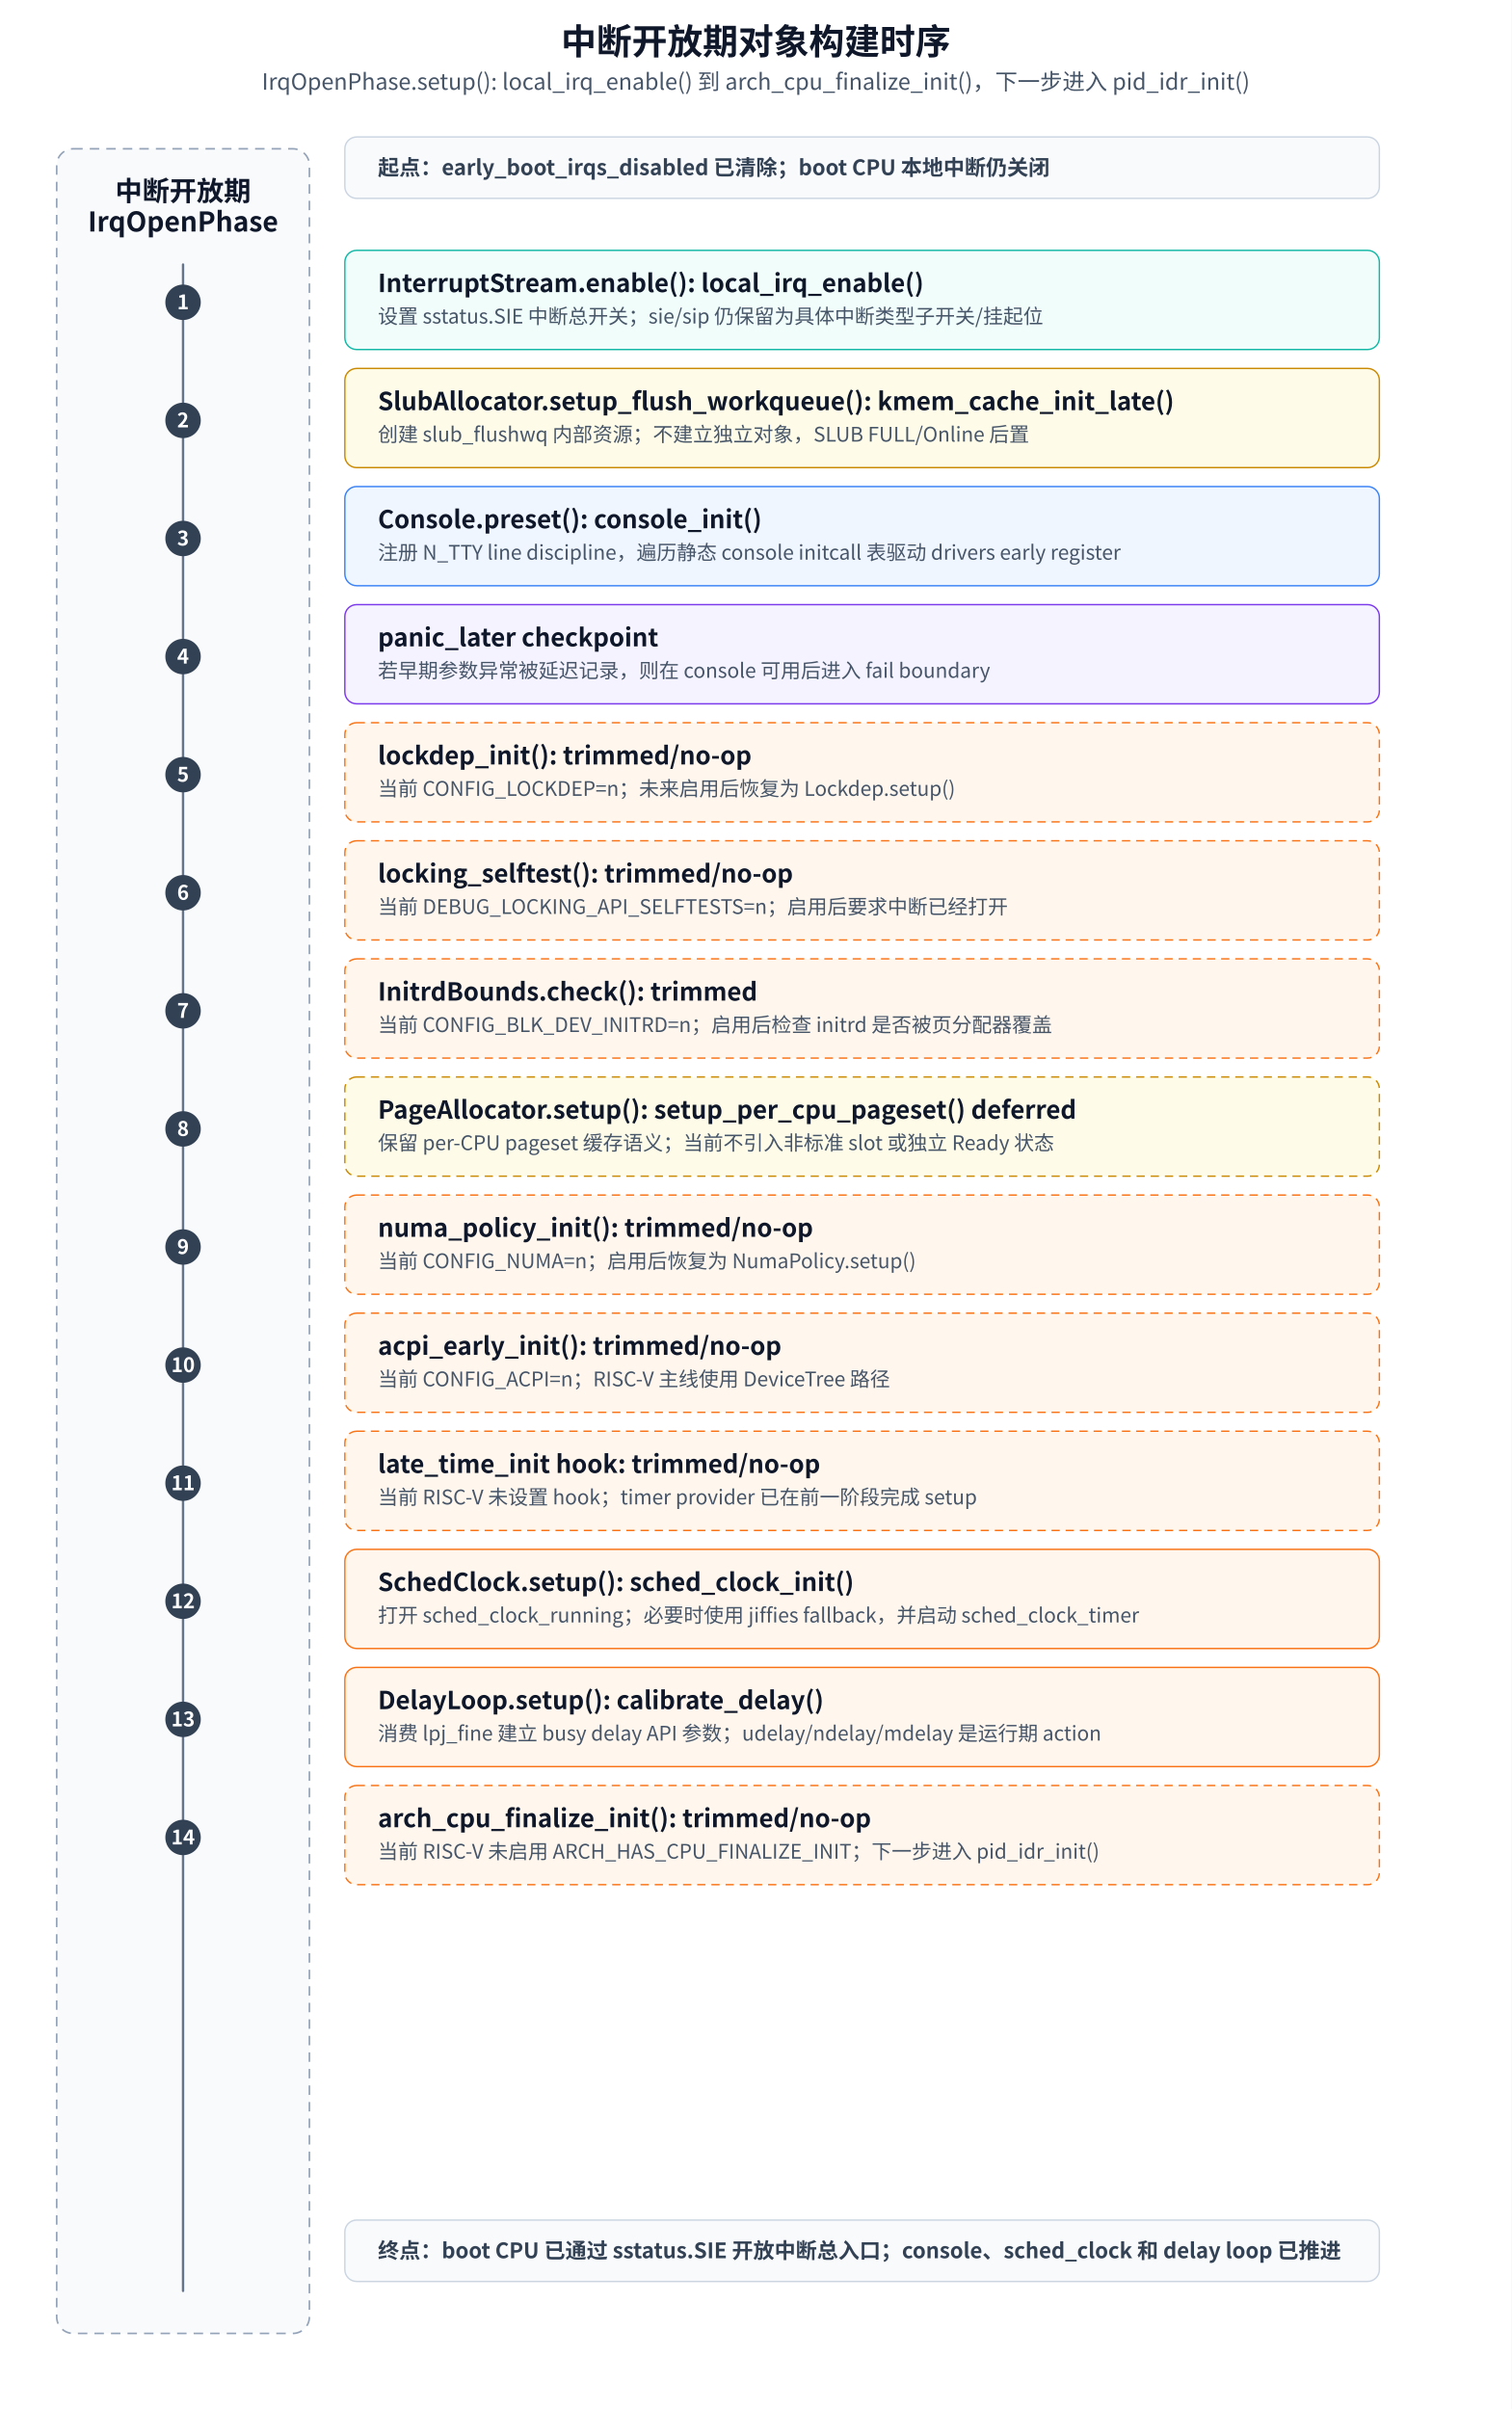
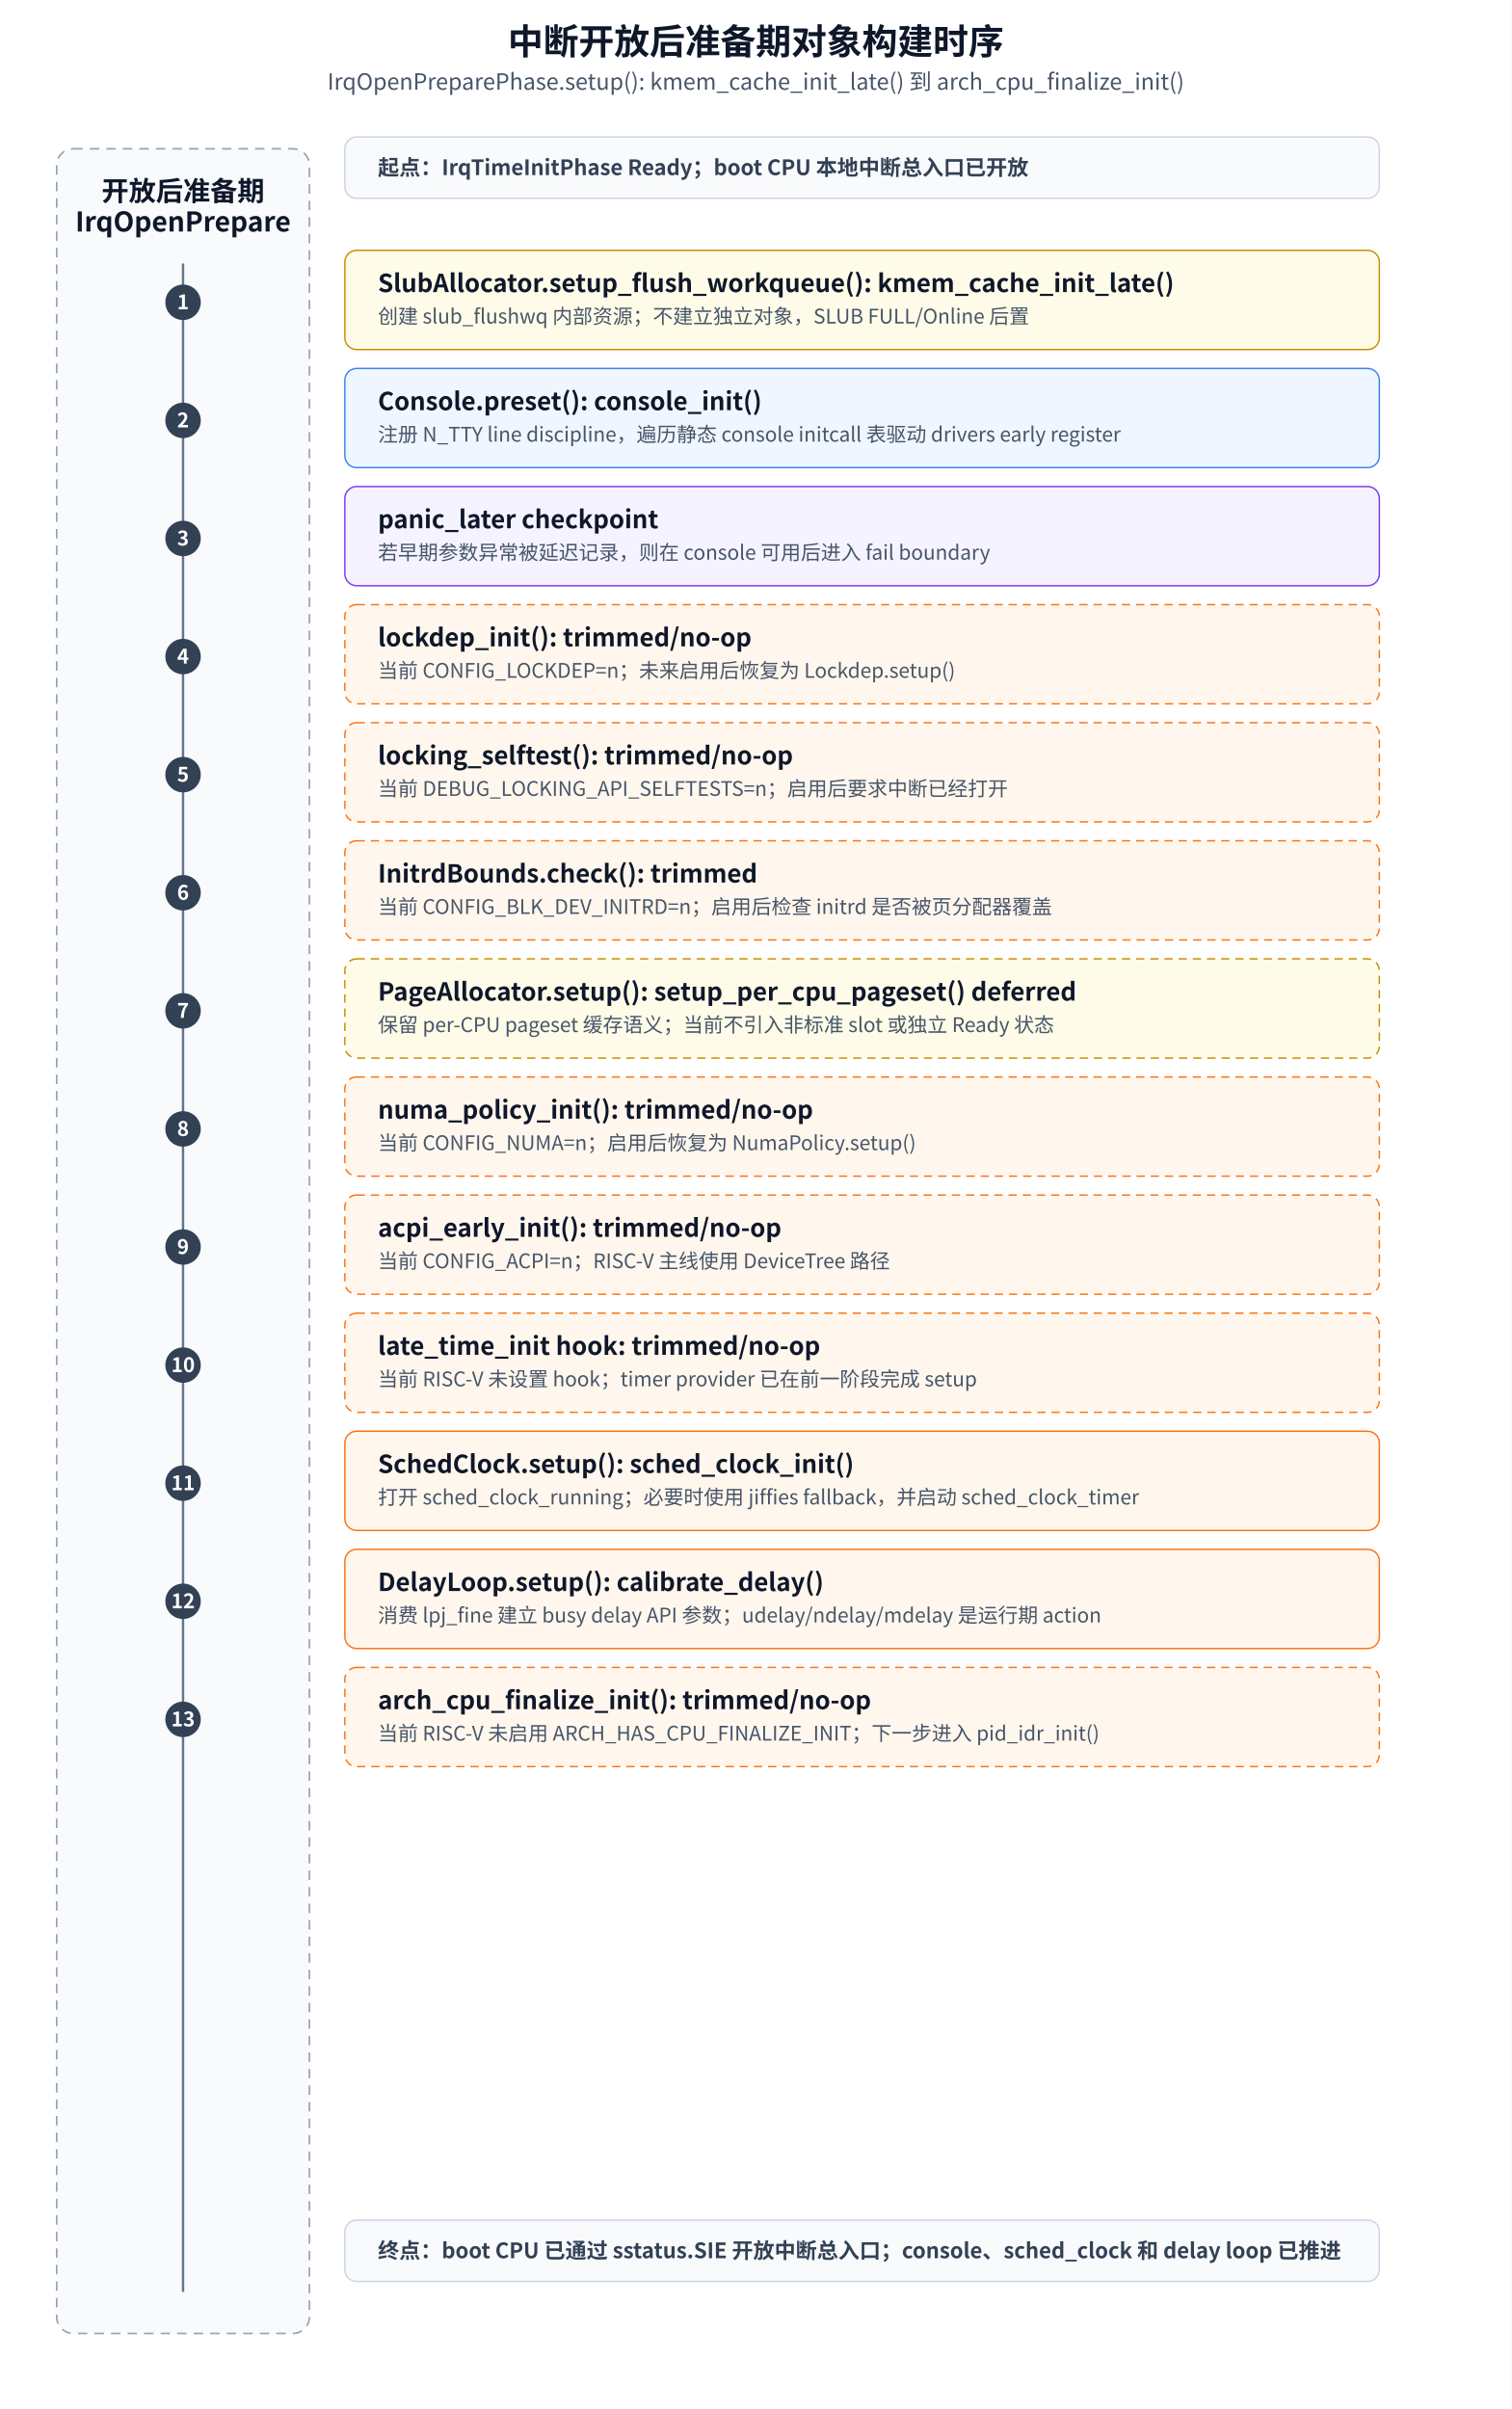
<svg xmlns="http://www.w3.org/2000/svg" width="1280" height="2040" viewBox="0 0 1280 2040" role="img" aria-labelledby="title desc">
  <defs>
    <style>
      text { font-family: "Microsoft YaHei", "Noto Sans CJK SC", "Source Han Sans SC", Arial, sans-serif; fill: #0f172a; }
      .title { font-size: 30px; font-weight: 600; }
      .subtitle { font-size: 19px; fill: #475569; }
      .lane { fill: #f8fafc; stroke: #94a3b8; stroke-width: 1.4; stroke-dasharray: 8 6; }
      .box { fill: #ffffff; stroke: #334155; stroke-width: 1.2; }
      .stage { fill: #f8fafc; stroke: #cbd5e1; stroke-width: 1.2; }
      .formal { fill: #ecfdf5; stroke: #10b981; }
      .irq { fill: #f0fdfa; stroke: #14b8a6; }
      .mm { fill: #fefce8; stroke: #ca8a04; }
      .console { fill: #eff6ff; stroke: #3b82f6; }
      .time { fill: #fff7ed; stroke: #f97316; }
      .checkpoint { fill: #f5f3ff; stroke: #7c3aed; }
      .trimmed { fill: #fff7ed; stroke: #f97316; stroke-dasharray: 7 5; }
      .deferred { fill: #fefce8; stroke: #ca8a04; stroke-dasharray: 7 5; }
      .obj { font-size: 23px; font-weight: 600; dominant-baseline: middle; }
      .line1 { font-size: 21px; font-weight: 600; dominant-baseline: middle; }
      .line2 { font-size: 17px; fill: #475569; dominant-baseline: middle; }
      .boundary { font-size: 18px; font-weight: 600; fill: #334155; dominant-baseline: middle; }
      .num { font-size: 17px; font-weight: 600; fill: #ffffff; text-anchor: middle; dominant-baseline: middle; }
      .timeline { stroke: #64748b; stroke-width: 2; stroke-linecap: round; }
      .dot { fill: #334155; }
    </style>
  </defs>
  <rect x="0" y="0" width="1280" height="2040" fill="#ffffff" />
-   <text x="640" y="46" text-anchor="middle" class="title">中断开放期对象构建时序</text>
-   <text x="640" y="76" text-anchor="middle" class="subtitle">IrqOpenPhase.setup(): local_irq_enable() 到 arch_cpu_finalize_init()，下一步进入 pid_idr_init()</text>
+   <text x="640" y="46" text-anchor="middle" class="title">中断开放后准备期对象构建时序</text>
+   <text x="640" y="76" text-anchor="middle" class="subtitle">IrqOpenPreparePhase.setup(): kmem_cache_init_late() 到 arch_cpu_finalize_init()</text>
  <rect x="48" y="126" width="214" height="1850" rx="14" class="lane" />
-   <text x="155" y="162" text-anchor="middle" class="obj">中断开放期</text>
-   <text x="155" y="188" text-anchor="middle" class="obj">IrqOpenPhase</text>
+   <text x="155" y="162" text-anchor="middle" class="obj">开放后准备期</text>
+   <text x="155" y="188" text-anchor="middle" class="obj">IrqOpenPrepare</text>
  <line x1="155" y1="224" x2="155" y2="1940" class="timeline" />
  <rect x="292" y="116" width="876" height="52" rx="10" class="stage" />
-   <text x="320" y="142" class="boundary">起点：early_boot_irqs_disabled 已清除；boot CPU 本地中断仍关闭</text>
+   <text x="320" y="142" class="boundary">起点：IrqTimeInitPhase Ready；boot CPU 本地中断总入口已开放</text>
  <g transform="translate(0 -48)">
    <g transform="translate(0 56)">
      <circle cx="155" cy="248" r="15" class="dot" />
      <text x="155" y="248" class="num">1</text>
-       <rect x="292" y="204" width="876" height="84" rx="10" class="box irq" />
-       <text x="320" y="232" class="line1">InterruptStream.enable(): local_irq_enable()</text>
-       <text x="320" y="260" class="line2">设置 sstatus.SIE 中断总开关；sie/sip 仍保留为具体中断类型子开关/挂起位</text>
+       <rect x="292" y="204" width="876" height="84" rx="10" class="box mm" />
+       <text x="320" y="232" class="line1">SlubAllocator.setup_flush_workqueue(): kmem_cache_init_late()</text>
+       <text x="320" y="260" class="line2">创建 slub_flushwq 内部资源；不建立独立对象，SLUB FULL/Online 后置</text>
    </g>
    <g transform="translate(0 156)">
      <circle cx="155" cy="248" r="15" class="dot" />
      <text x="155" y="248" class="num">2</text>
-       <rect x="292" y="204" width="876" height="84" rx="10" class="box mm" />
-       <text x="320" y="232" class="line1">SlubAllocator.setup_flush_workqueue(): kmem_cache_init_late()</text>
-       <text x="320" y="260" class="line2">创建 slub_flushwq 内部资源；不建立独立对象，SLUB FULL/Online 后置</text>
+       <rect x="292" y="204" width="876" height="84" rx="10" class="box console" />
+       <text x="320" y="232" class="line1">Console.preset(): console_init()</text>
+       <text x="320" y="260" class="line2">注册 N_TTY line discipline，遍历静态 console initcall 表驱动 drivers early register</text>
    </g>
    <g transform="translate(0 256)">
      <circle cx="155" cy="248" r="15" class="dot" />
      <text x="155" y="248" class="num">3</text>
-       <rect x="292" y="204" width="876" height="84" rx="10" class="box console" />
-       <text x="320" y="232" class="line1">Console.preset(): console_init()</text>
-       <text x="320" y="260" class="line2">注册 N_TTY line discipline，遍历静态 console initcall 表驱动 drivers early register</text>
+       <rect x="292" y="204" width="876" height="84" rx="10" class="box checkpoint" />
+       <text x="320" y="232" class="line1">panic_later checkpoint</text>
+       <text x="320" y="260" class="line2">若早期参数异常被延迟记录，则在 console 可用后进入 fail boundary</text>
    </g>
    <g transform="translate(0 356)">
      <circle cx="155" cy="248" r="15" class="dot" />
      <text x="155" y="248" class="num">4</text>
-       <rect x="292" y="204" width="876" height="84" rx="10" class="box checkpoint" />
-       <text x="320" y="232" class="line1">panic_later checkpoint</text>
-       <text x="320" y="260" class="line2">若早期参数异常被延迟记录，则在 console 可用后进入 fail boundary</text>
+       <rect x="292" y="204" width="876" height="84" rx="10" class="box trimmed" />
+       <text x="320" y="232" class="line1">lockdep_init(): trimmed/no-op</text>
+       <text x="320" y="260" class="line2">当前 CONFIG_LOCKDEP=n；未来启用后恢复为 Lockdep.setup()</text>
    </g>
    <g transform="translate(0 456)">
      <circle cx="155" cy="248" r="15" class="dot" />
      <text x="155" y="248" class="num">5</text>
      <rect x="292" y="204" width="876" height="84" rx="10" class="box trimmed" />
-       <text x="320" y="232" class="line1">lockdep_init(): trimmed/no-op</text>
-       <text x="320" y="260" class="line2">当前 CONFIG_LOCKDEP=n；未来启用后恢复为 Lockdep.setup()</text>
+       <text x="320" y="232" class="line1">locking_selftest(): trimmed/no-op</text>
+       <text x="320" y="260" class="line2">当前 DEBUG_LOCKING_API_SELFTESTS=n；启用后要求中断已经打开</text>
    </g>
    <g transform="translate(0 556)">
      <circle cx="155" cy="248" r="15" class="dot" />
      <text x="155" y="248" class="num">6</text>
      <rect x="292" y="204" width="876" height="84" rx="10" class="box trimmed" />
-       <text x="320" y="232" class="line1">locking_selftest(): trimmed/no-op</text>
-       <text x="320" y="260" class="line2">当前 DEBUG_LOCKING_API_SELFTESTS=n；启用后要求中断已经打开</text>
+       <text x="320" y="232" class="line1">InitrdBounds.check(): trimmed</text>
+       <text x="320" y="260" class="line2">当前 CONFIG_BLK_DEV_INITRD=n；启用后检查 initrd 是否被页分配器覆盖</text>
    </g>
    <g transform="translate(0 656)">
      <circle cx="155" cy="248" r="15" class="dot" />
      <text x="155" y="248" class="num">7</text>
-       <rect x="292" y="204" width="876" height="84" rx="10" class="box trimmed" />
-       <text x="320" y="232" class="line1">InitrdBounds.check(): trimmed</text>
-       <text x="320" y="260" class="line2">当前 CONFIG_BLK_DEV_INITRD=n；启用后检查 initrd 是否被页分配器覆盖</text>
+       <rect x="292" y="204" width="876" height="84" rx="10" class="box deferred" />
+       <text x="320" y="232" class="line1">PageAllocator.setup(): setup_per_cpu_pageset() deferred</text>
+       <text x="320" y="260" class="line2">保留 per-CPU pageset 缓存语义；当前不引入非标准 slot 或独立 Ready 状态</text>
    </g>
    <g transform="translate(0 756)">
      <circle cx="155" cy="248" r="15" class="dot" />
      <text x="155" y="248" class="num">8</text>
-       <rect x="292" y="204" width="876" height="84" rx="10" class="box deferred" />
-       <text x="320" y="232" class="line1">PageAllocator.setup(): setup_per_cpu_pageset() deferred</text>
-       <text x="320" y="260" class="line2">保留 per-CPU pageset 缓存语义；当前不引入非标准 slot 或独立 Ready 状态</text>
+       <rect x="292" y="204" width="876" height="84" rx="10" class="box trimmed" />
+       <text x="320" y="232" class="line1">numa_policy_init(): trimmed/no-op</text>
+       <text x="320" y="260" class="line2">当前 CONFIG_NUMA=n；启用后恢复为 NumaPolicy.setup()</text>
    </g>
    <g transform="translate(0 856)">
      <circle cx="155" cy="248" r="15" class="dot" />
      <text x="155" y="248" class="num">9</text>
      <rect x="292" y="204" width="876" height="84" rx="10" class="box trimmed" />
-       <text x="320" y="232" class="line1">numa_policy_init(): trimmed/no-op</text>
-       <text x="320" y="260" class="line2">当前 CONFIG_NUMA=n；启用后恢复为 NumaPolicy.setup()</text>
+       <text x="320" y="232" class="line1">acpi_early_init(): trimmed/no-op</text>
+       <text x="320" y="260" class="line2">当前 CONFIG_ACPI=n；RISC-V 主线使用 DeviceTree 路径</text>
    </g>
    <g transform="translate(0 956)">
      <circle cx="155" cy="248" r="15" class="dot" />
      <text x="155" y="248" class="num">10</text>
      <rect x="292" y="204" width="876" height="84" rx="10" class="box trimmed" />
-       <text x="320" y="232" class="line1">acpi_early_init(): trimmed/no-op</text>
-       <text x="320" y="260" class="line2">当前 CONFIG_ACPI=n；RISC-V 主线使用 DeviceTree 路径</text>
+       <text x="320" y="232" class="line1">late_time_init hook: trimmed/no-op</text>
+       <text x="320" y="260" class="line2">当前 RISC-V 未设置 hook；timer provider 已在前一阶段完成 setup</text>
    </g>
    <g transform="translate(0 1056)">
      <circle cx="155" cy="248" r="15" class="dot" />
      <text x="155" y="248" class="num">11</text>
-       <rect x="292" y="204" width="876" height="84" rx="10" class="box trimmed" />
-       <text x="320" y="232" class="line1">late_time_init hook: trimmed/no-op</text>
-       <text x="320" y="260" class="line2">当前 RISC-V 未设置 hook；timer provider 已在前一阶段完成 setup</text>
+       <rect x="292" y="204" width="876" height="84" rx="10" class="box time" />
+       <text x="320" y="232" class="line1">SchedClock.setup(): sched_clock_init()</text>
+       <text x="320" y="260" class="line2">打开 sched_clock_running；必要时使用 jiffies fallback，并启动 sched_clock_timer</text>
    </g>
    <g transform="translate(0 1156)">
      <circle cx="155" cy="248" r="15" class="dot" />
      <text x="155" y="248" class="num">12</text>
      <rect x="292" y="204" width="876" height="84" rx="10" class="box time" />
-       <text x="320" y="232" class="line1">SchedClock.setup(): sched_clock_init()</text>
-       <text x="320" y="260" class="line2">打开 sched_clock_running；必要时使用 jiffies fallback，并启动 sched_clock_timer</text>
+       <text x="320" y="232" class="line1">DelayLoop.setup(): calibrate_delay()</text>
+       <text x="320" y="260" class="line2">消费 lpj_fine 建立 busy delay API 参数；udelay/ndelay/mdelay 是运行期 action</text>
    </g>
    <g transform="translate(0 1256)">
      <circle cx="155" cy="248" r="15" class="dot" />
      <text x="155" y="248" class="num">13</text>
-       <rect x="292" y="204" width="876" height="84" rx="10" class="box time" />
-       <text x="320" y="232" class="line1">DelayLoop.setup(): calibrate_delay()</text>
-       <text x="320" y="260" class="line2">消费 lpj_fine 建立 busy delay API 参数；udelay/ndelay/mdelay 是运行期 action</text>
-     </g>
-     <g transform="translate(0 1356)">
-       <circle cx="155" cy="248" r="15" class="dot" />
-       <text x="155" y="248" class="num">14</text>
      <rect x="292" y="204" width="876" height="84" rx="10" class="box trimmed" />
      <text x="320" y="232" class="line1">arch_cpu_finalize_init(): trimmed/no-op</text>
      <text x="320" y="260" class="line2">当前 RISC-V 未启用 ARCH_HAS_CPU_FINALIZE_INIT；下一步进入 pid_idr_init()</text>
    </g>
  </g>
  <rect x="292" y="1880" width="876" height="52" rx="10" class="stage" />
  <text x="320" y="1906" class="boundary">终点：boot CPU 已通过 sstatus.SIE 开放中断总入口；console、sched_clock 和 delay loop 已推进</text>
</svg>
